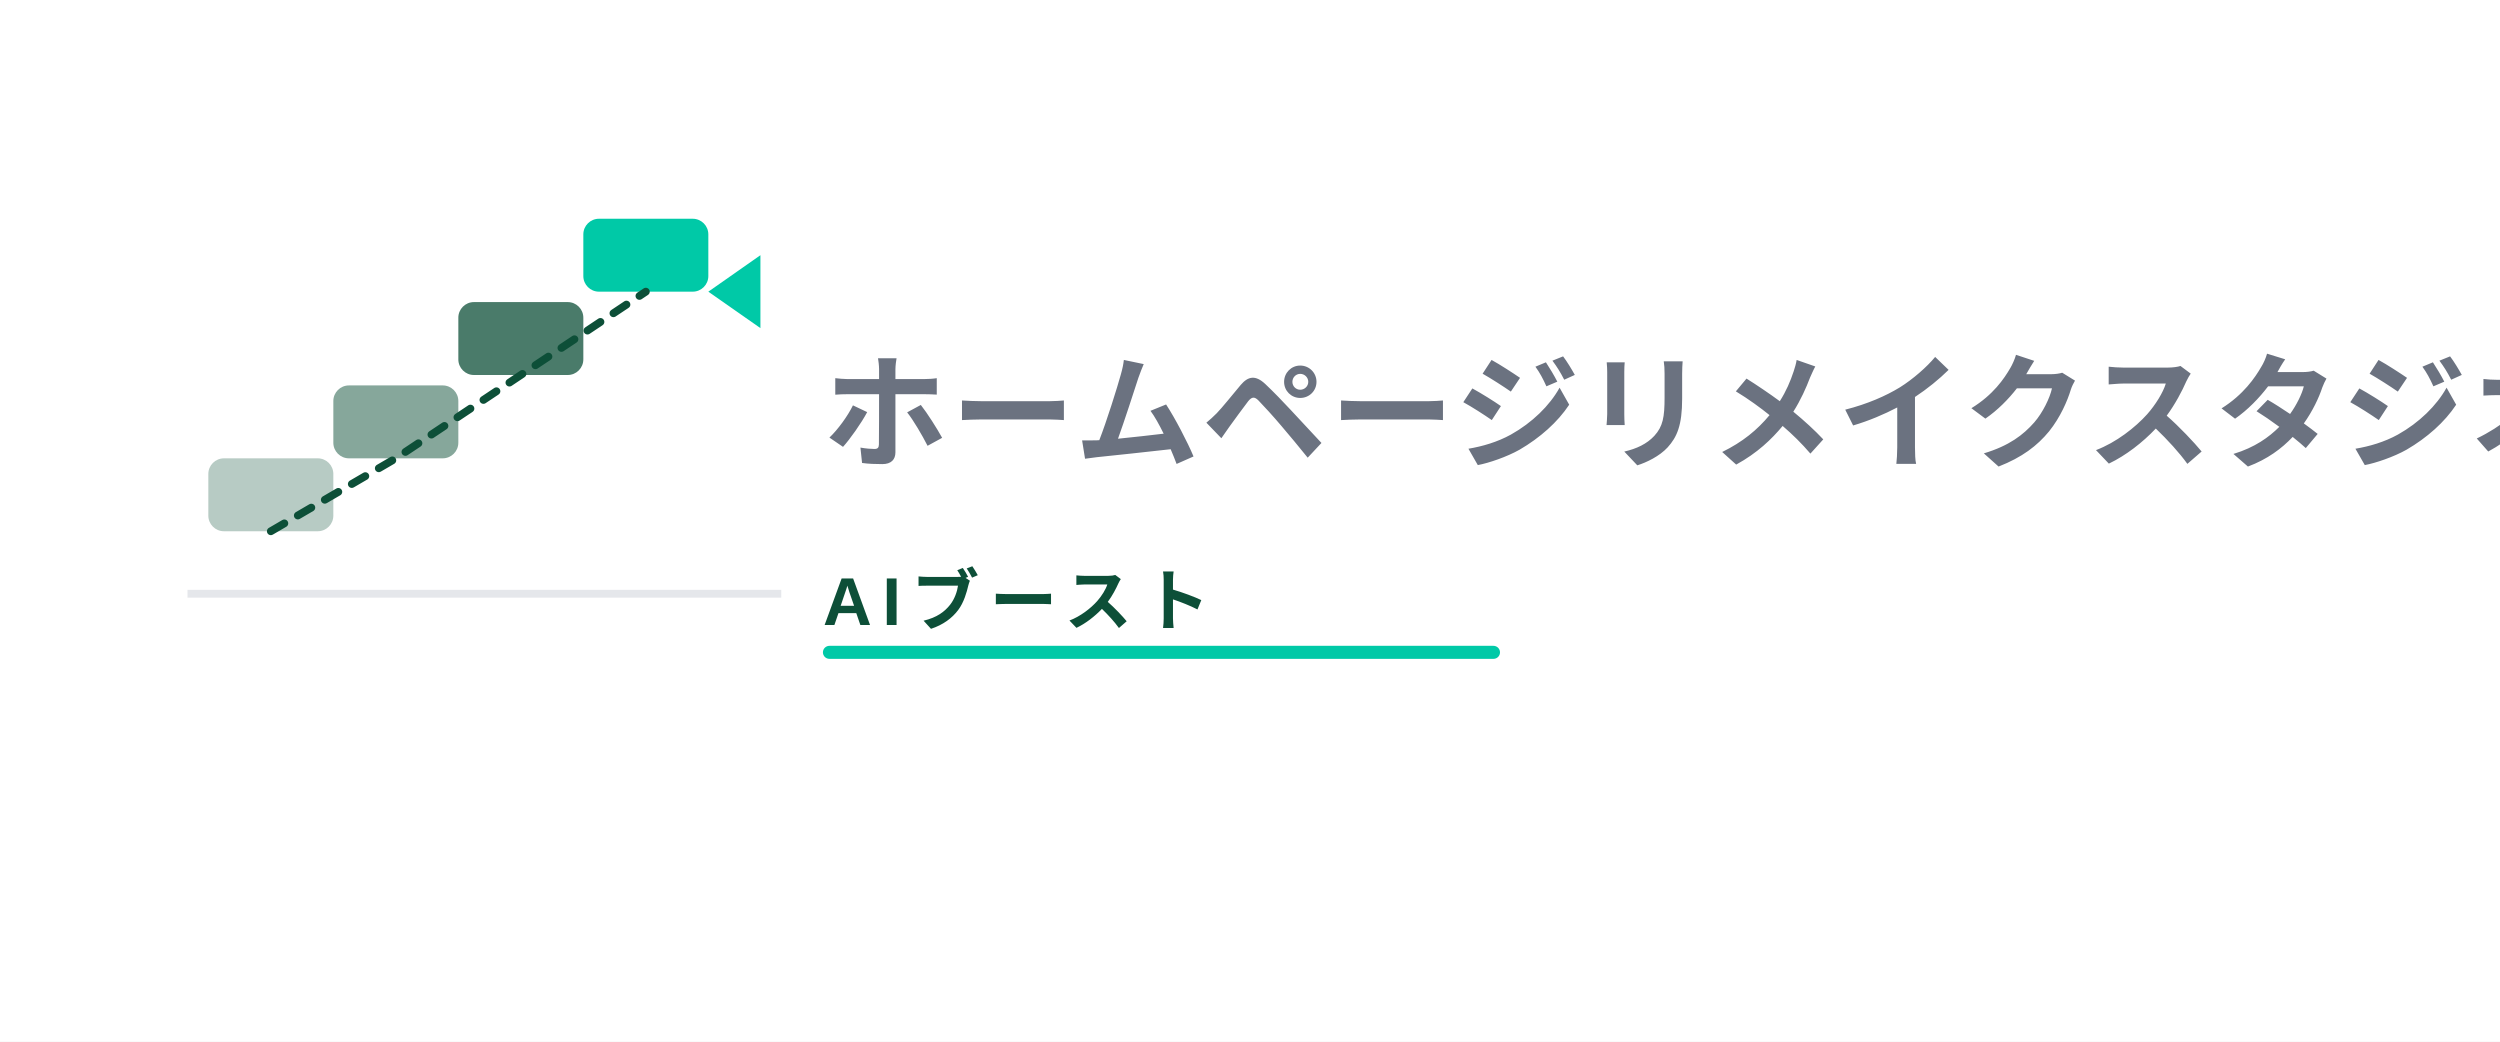
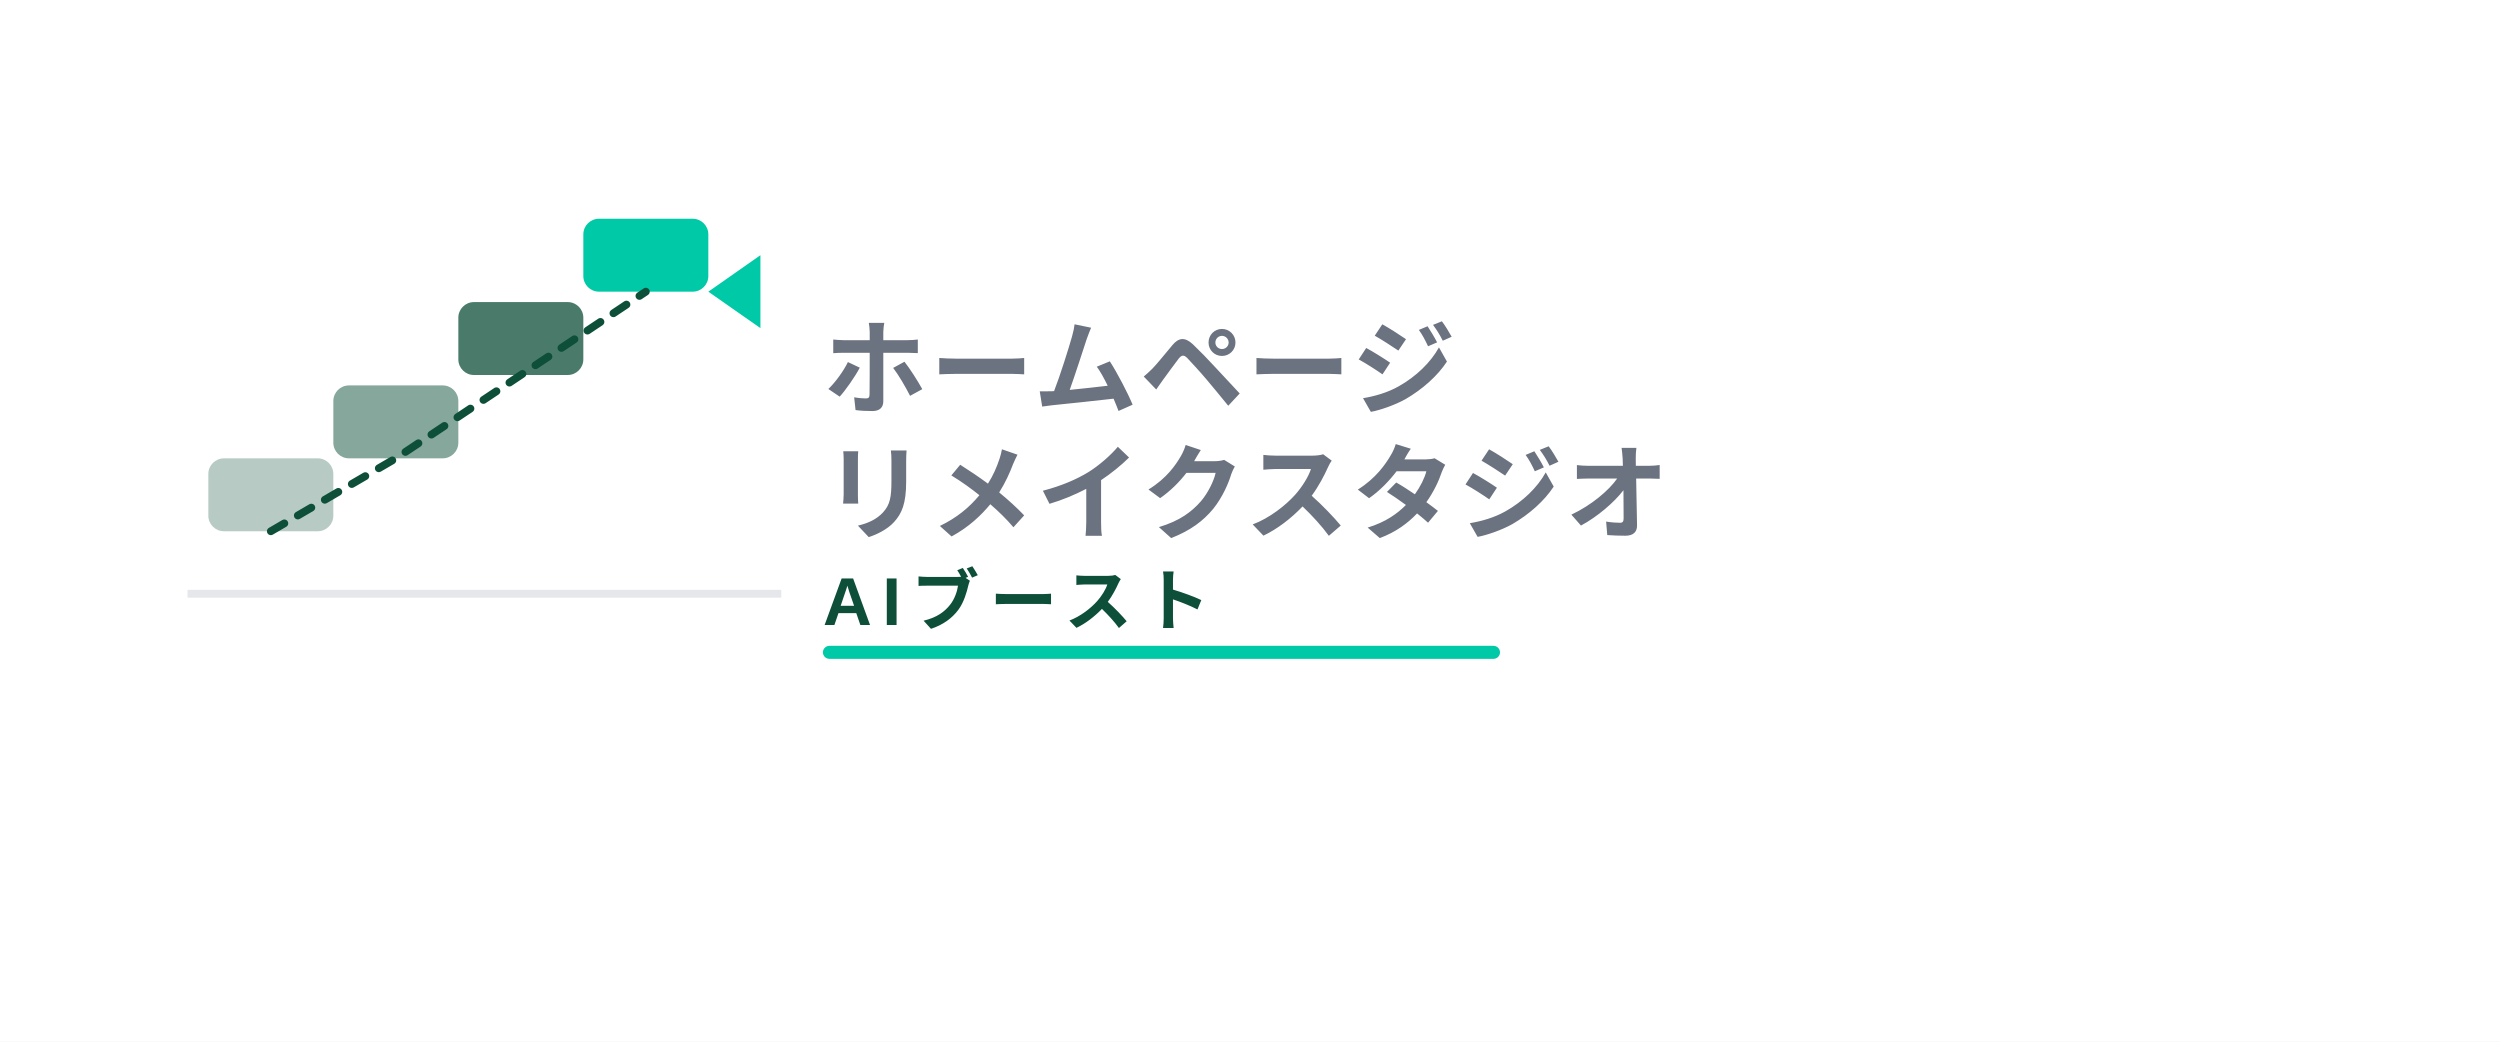
<svg xmlns="http://www.w3.org/2000/svg" viewBox="0 0 480 200" width="480" height="200">
  <rect width="480" height="200" fill="white" />
  <g transform="translate(90,108)">
    <rect x="-50" y="-20" width="24" height="14" rx="3" fill="#0D4F38" opacity="0.3" />
    <rect x="-26" y="-34" width="24" height="14" rx="3" fill="#0D4F38" opacity="0.5" />
    <rect x="-2" y="-50" width="24" height="14" rx="3" fill="#0D4F38" opacity="0.75" />
    <rect x="22" y="-66" width="24" height="14" rx="3" fill="#00C9A7" />
    <polygon points="46,-52 56,-59 56,-45" fill="#00C9A7" />
    <path d="M -38 -6 L -14 -20 L 10 -36 L 34 -52" fill="none" stroke="#0D4F38" stroke-width="1.5" stroke-dasharray="3 3" stroke-linecap="round" />
    <line x1="-54" y1="6" x2="60" y2="6" stroke="#E5E7EB" stroke-width="1.5" />
  </g>
  <rect x="158" y="124" width="130" height="2.5" fill="#00C9A7" rx="1.25" />
-   <text x="158.0" y="88" font-family="'Helvetica Neue', Arial, 'Noto Sans JP', sans-serif" font-size="24" font-weight="800" fill="#6B7280" letter-spacing="0.5">ホームページリメイクスタジオ</text>
+   <text x="158.0" y="78" font-family="'Helvetica Neue', Arial, 'Noto Sans JP', sans-serif" font-size="20" font-weight="800" fill="#6B7280" letter-spacing="0.5">ホームページ</text>
+   <text x="158.0" y="102" font-family="'Helvetica Neue', Arial, 'Noto Sans JP', sans-serif" font-size="20" font-weight="800" fill="#6B7280" letter-spacing="0.5">リメイクスタジオ</text>
  <text x="158.0" y="120" font-family="'Helvetica Neue', Arial, sans-serif" font-size="13" font-weight="600" fill="#0D4F38" letter-spacing="2">AIブースト</text>
</svg>
